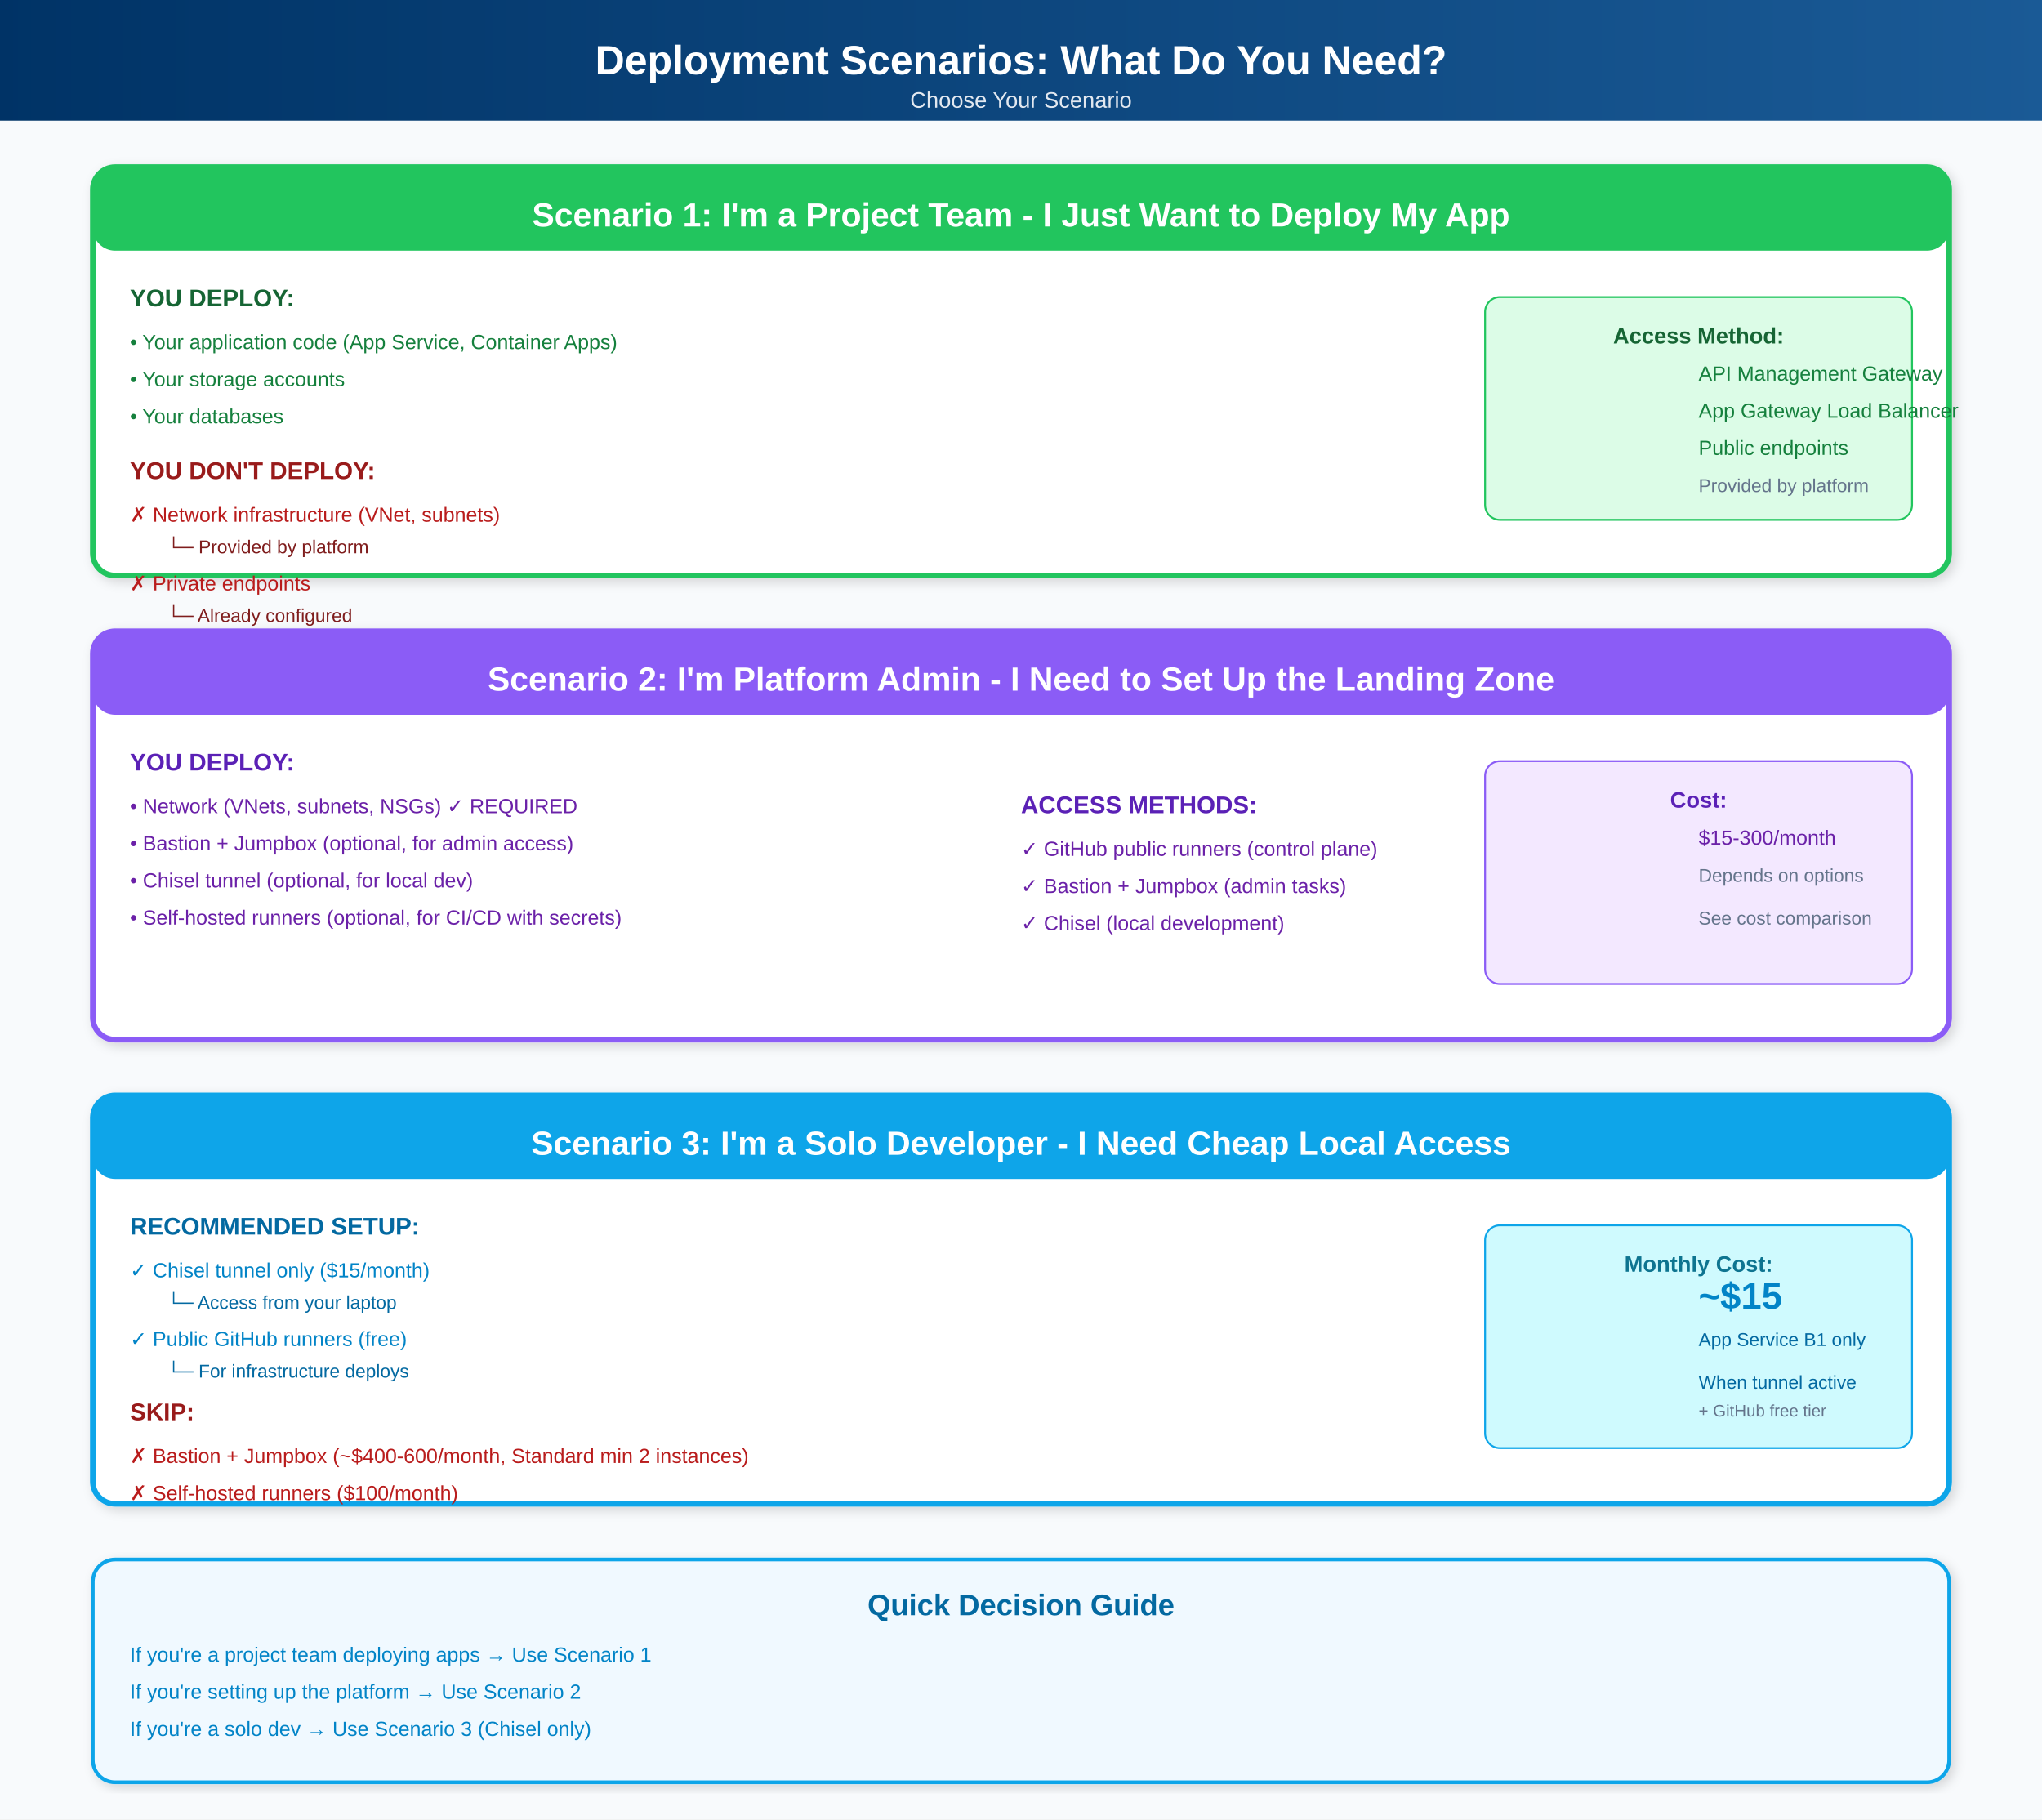
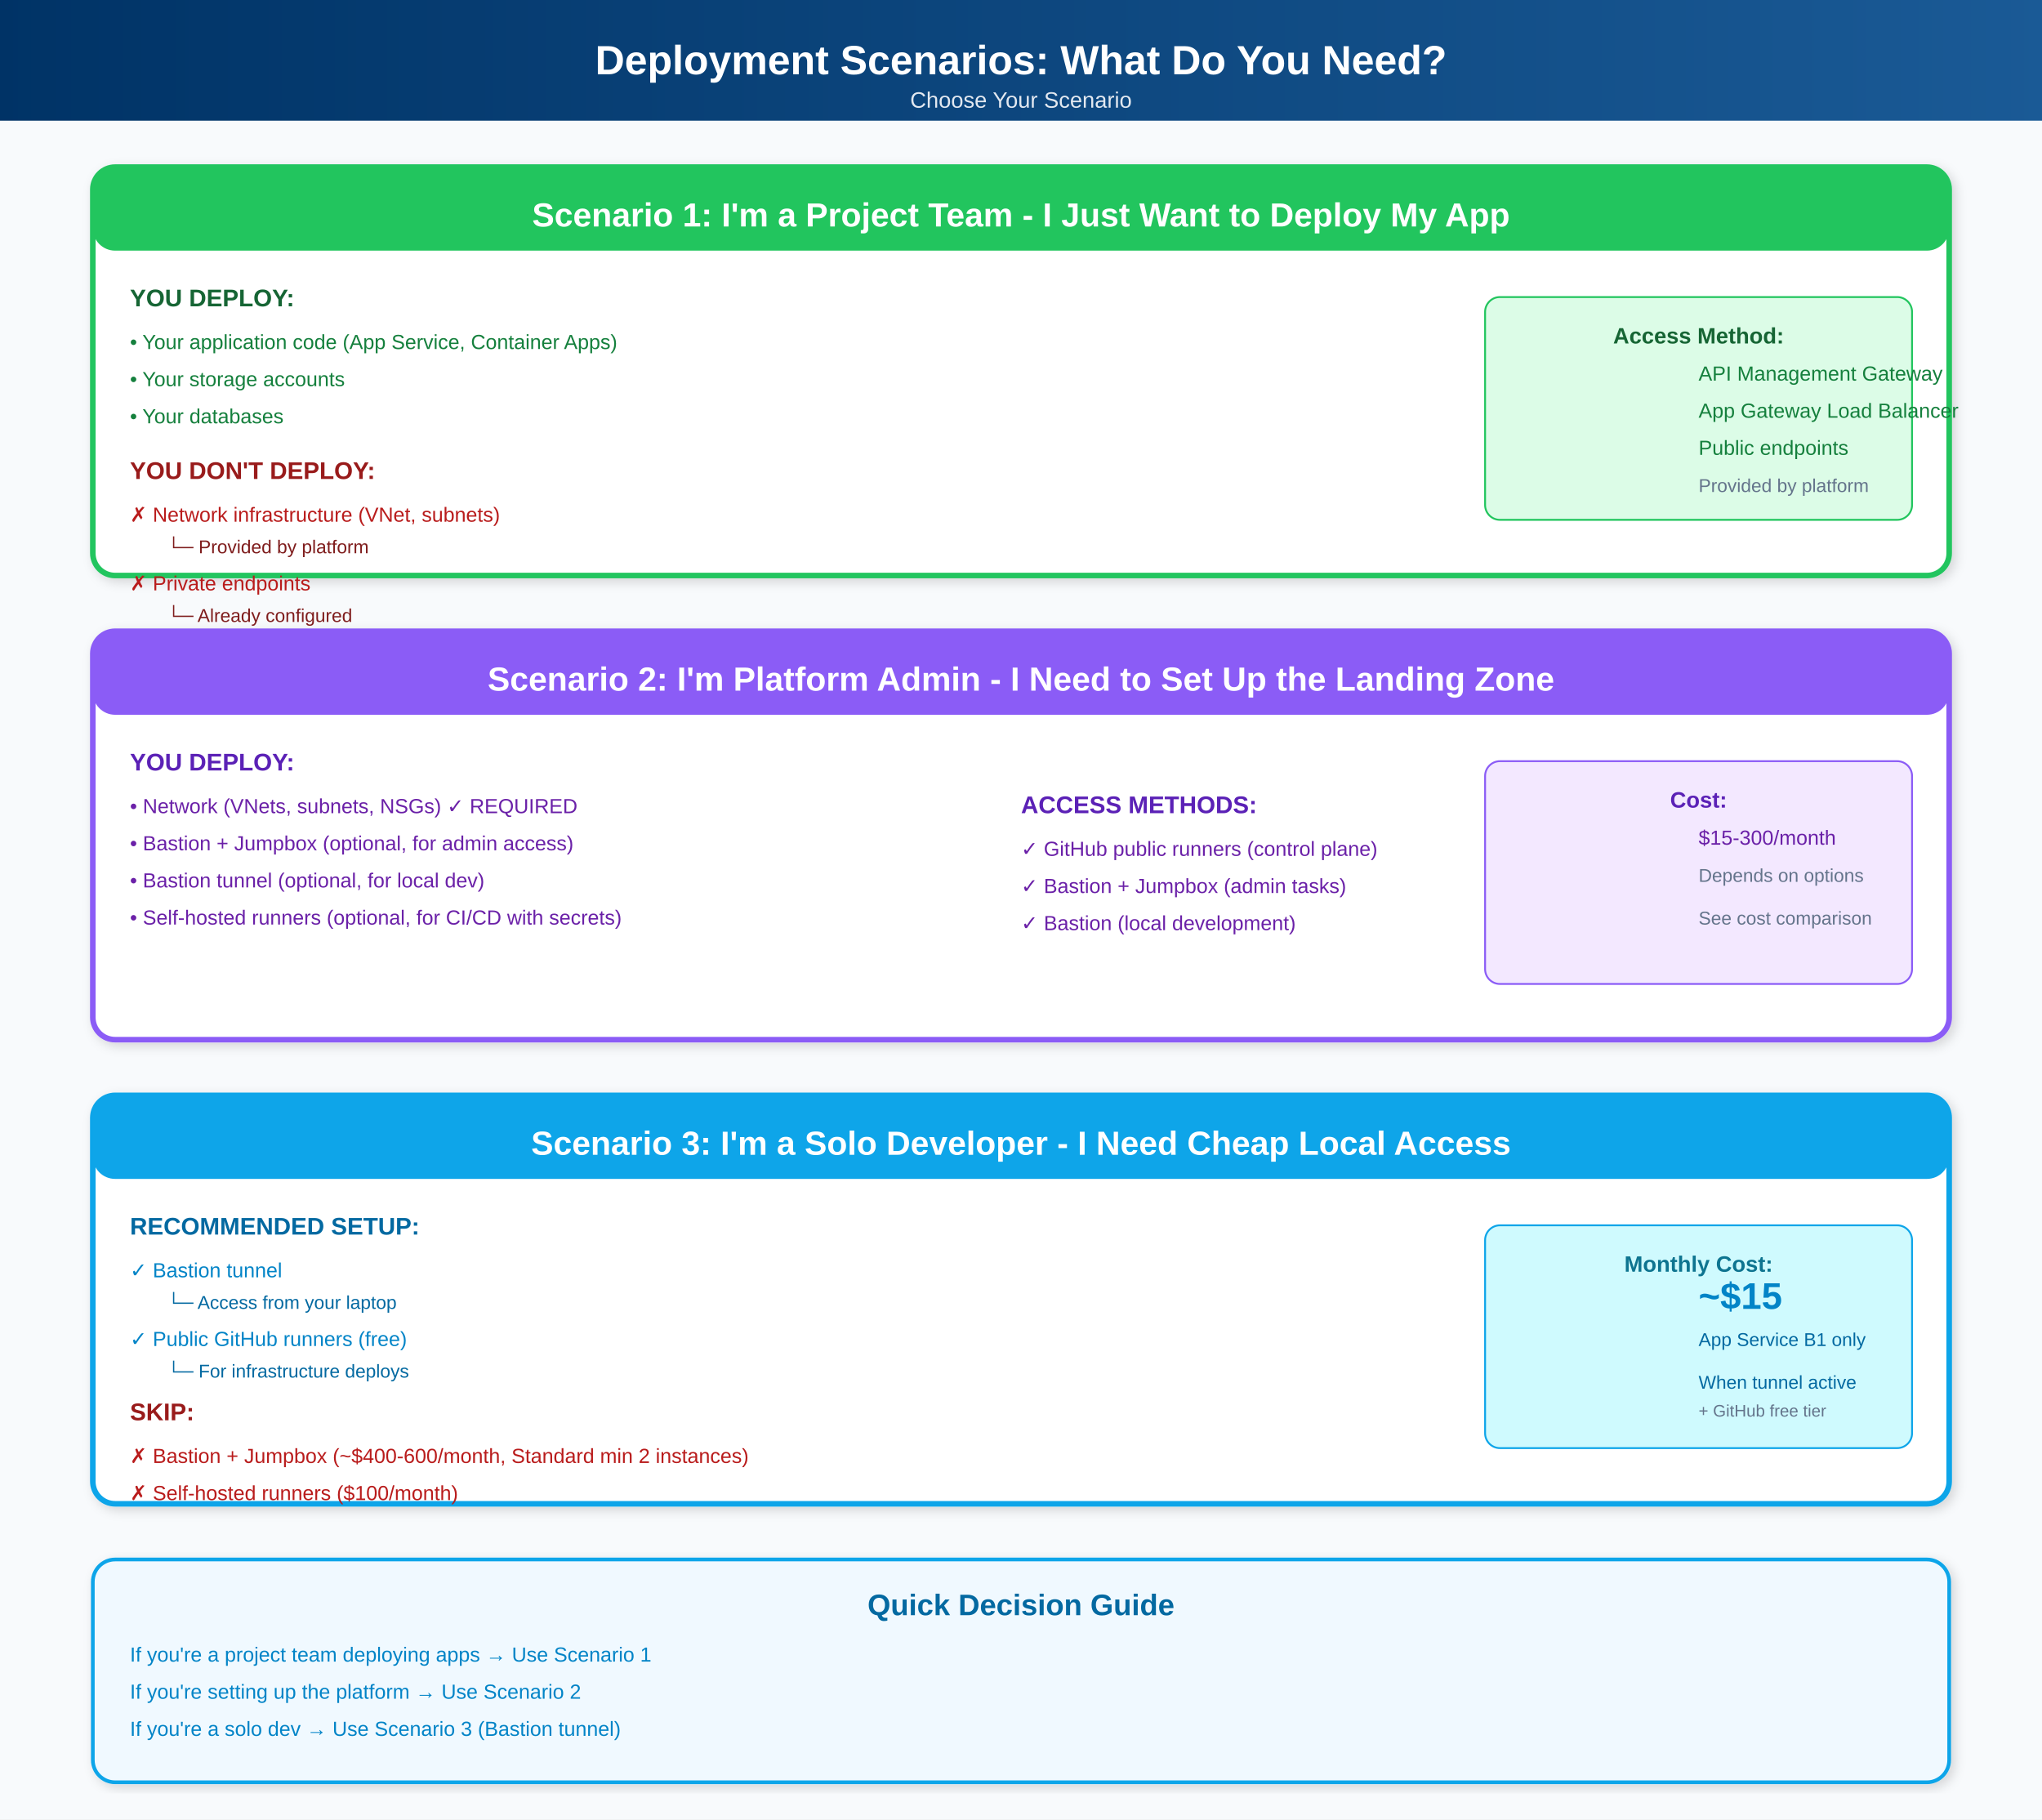
<svg xmlns="http://www.w3.org/2000/svg" viewBox="0 0 1100 980" width="1100" height="980">
  <defs>
    <linearGradient id="headerGrad" x1="0%" y1="0%" x2="100%" y2="0%">
      <stop offset="0%" style="stop-color:#003366" />
      <stop offset="100%" style="stop-color:#1a5a96" />
    </linearGradient>
    <filter id="shadow" x="-5%" y="-5%" width="110%" height="110%">
      <feDropShadow dx="2" dy="2" stdDeviation="3" flood-opacity="0.15" />
    </filter>
  </defs>
  <rect width="1100" height="980" fill="#f8fafc" />
  <rect x="0" y="0" width="1100" height="65" fill="url(#headerGrad)" />
  <text x="550" y="40" font-family="Segoe UI, Arial" font-size="22" font-weight="bold" fill="white" text-anchor="middle">Deployment Scenarios: What Do You Need?</text>
  <text x="550" y="58" font-family="Segoe UI, Arial" font-size="12" fill="#e2e8f0" text-anchor="middle">Choose Your Scenario</text>
  <rect x="50" y="90" width="1000" height="220" rx="12" fill="white" stroke="#22c55e" stroke-width="3" filter="url(#shadow)" />
  <rect x="50" y="90" width="1000" height="45" rx="12" fill="#22c55e" />
  <text x="550" y="122" font-family="Segoe UI, Arial" font-size="18" font-weight="bold" fill="white" text-anchor="middle">Scenario 1: I'm a Project Team - I Just Want to Deploy My App</text>
  <text x="70" y="165" font-family="Segoe UI, Arial" font-size="13" font-weight="bold" fill="#166534">YOU DEPLOY:</text>
  <text x="70" y="188" font-family="Segoe UI, Arial" font-size="11" fill="#15803d">• Your application code (App Service, Container Apps)</text>
  <text x="70" y="208" font-family="Segoe UI, Arial" font-size="11" fill="#15803d">• Your storage accounts</text>
  <text x="70" y="228" font-family="Segoe UI, Arial" font-size="11" fill="#15803d">• Your databases</text>
  <text x="70" y="258" font-family="Segoe UI, Arial" font-size="13" font-weight="bold" fill="#991b1b">YOU DON'T DEPLOY:</text>
  <text x="70" y="281" font-family="Segoe UI, Arial" font-size="11" fill="#b91c1c">✗ Network infrastructure (VNet, subnets)</text>
  <text x="90" y="298" font-family="Segoe UI, Arial" font-size="10" fill="#7f1d1d">  └─ Provided by platform</text>
  <text x="70" y="318" font-family="Segoe UI, Arial" font-size="11" fill="#b91c1c">✗ Private endpoints</text>
  <text x="90" y="335" font-family="Segoe UI, Arial" font-size="10" fill="#7f1d1d">  └─ Already configured</text>
  <rect x="800" y="160" width="230" height="120" rx="8" fill="#dcfce7" stroke="#22c55e" />
  <text x="915" y="185" font-family="Segoe UI, Arial" font-size="12" font-weight="bold" fill="#166534" text-anchor="middle">Access Method:</text>
  <text x="915" y="205" font-family="Segoe UI, Arial" font-size="11" fill="#15803d">API Management Gateway</text>
  <text x="915" y="225" font-family="Segoe UI, Arial" font-size="11" fill="#15803d">App Gateway Load Balancer</text>
  <text x="915" y="245" font-family="Segoe UI, Arial" font-size="11" fill="#15803d">Public endpoints</text>
  <text x="915" y="265" font-family="Segoe UI, Arial" font-size="10" fill="#64748b">Provided by platform</text>
  <rect x="50" y="340" width="1000" height="220" rx="12" fill="white" stroke="#8b5cf6" stroke-width="3" filter="url(#shadow)" />
  <rect x="50" y="340" width="1000" height="45" rx="12" fill="#8b5cf6" />
  <text x="550" y="372" font-family="Segoe UI, Arial" font-size="18" font-weight="bold" fill="white" text-anchor="middle">Scenario 2: I'm Platform Admin - I Need to Set Up the Landing Zone</text>
  <text x="70" y="415" font-family="Segoe UI, Arial" font-size="13" font-weight="bold" fill="#5b21b6">YOU DEPLOY:</text>
  <text x="70" y="438" font-family="Segoe UI, Arial" font-size="11" fill="#6b21a8">• Network (VNets, subnets, NSGs) ✓ REQUIRED</text>
  <text x="70" y="458" font-family="Segoe UI, Arial" font-size="11" fill="#6b21a8">• Bastion + Jumpbox (optional, for admin access)</text>
-   <text x="70" y="478" font-family="Segoe UI, Arial" font-size="11" fill="#6b21a8">• Chisel tunnel (optional, for local dev)</text>
+   <text x="70" y="478" font-family="Segoe UI, Arial" font-size="11" fill="#6b21a8">• Bastion tunnel (optional, for local dev)</text>
  <text x="70" y="498" font-family="Segoe UI, Arial" font-size="11" fill="#6b21a8">• Self-hosted runners (optional, for CI/CD with secrets)</text>
  <text x="550" y="438" font-family="Segoe UI, Arial" font-size="13" font-weight="bold" fill="#5b21b6">ACCESS METHODS:</text>
  <text x="550" y="461" font-family="Segoe UI, Arial" font-size="11" fill="#6b21a8">✓ GitHub public runners (control plane)</text>
  <text x="550" y="481" font-family="Segoe UI, Arial" font-size="11" fill="#6b21a8">✓ Bastion + Jumpbox (admin tasks)</text>
-   <text x="550" y="501" font-family="Segoe UI, Arial" font-size="11" fill="#6b21a8">✓ Chisel (local development)</text>
+   <text x="550" y="501" font-family="Segoe UI, Arial" font-size="11" fill="#6b21a8">✓ Bastion (local development)</text>
  <rect x="800" y="410" width="230" height="120" rx="8" fill="#f3e8ff" stroke="#8b5cf6" />
  <text x="915" y="435" font-family="Segoe UI, Arial" font-size="12" font-weight="bold" fill="#5b21b6" text-anchor="middle">Cost:</text>
  <text x="915" y="455" font-family="Segoe UI, Arial" font-size="11" fill="#6b21a8">$15-300/month</text>
  <text x="915" y="475" font-family="Segoe UI, Arial" font-size="10" fill="#64748b">Depends on options</text>
  <text x="915" y="498" font-family="Segoe UI, Arial" font-size="10" fill="#64748b">See cost comparison</text>
  <rect x="50" y="590" width="1000" height="220" rx="12" fill="white" stroke="#0ea5e9" stroke-width="3" filter="url(#shadow)" />
  <rect x="50" y="590" width="1000" height="45" rx="12" fill="#0ea5e9" />
  <text x="550" y="622" font-family="Segoe UI, Arial" font-size="18" font-weight="bold" fill="white" text-anchor="middle">Scenario 3: I'm a Solo Developer - I Need Cheap Local Access</text>
  <text x="70" y="665" font-family="Segoe UI, Arial" font-size="13" font-weight="bold" fill="#0369a1">RECOMMENDED SETUP:</text>
-   <text x="70" y="688" font-family="Segoe UI, Arial" font-size="11" fill="#0284c7">✓ Chisel tunnel only ($15/month)</text>
+   <text x="70" y="688" font-family="Segoe UI, Arial" font-size="11" fill="#0284c7">✓ Bastion tunnel</text>
  <text x="90" y="705" font-family="Segoe UI, Arial" font-size="10" fill="#0369a1">  └─ Access from your laptop</text>
  <text x="70" y="725" font-family="Segoe UI, Arial" font-size="11" fill="#0284c7">✓ Public GitHub runners (free)</text>
  <text x="90" y="742" font-family="Segoe UI, Arial" font-size="10" fill="#0369a1">  └─ For infrastructure deploys</text>
  <text x="70" y="765" font-family="Segoe UI, Arial" font-size="13" font-weight="bold" fill="#991b1b">SKIP:</text>
  <text x="70" y="788" font-family="Segoe UI, Arial" font-size="11" fill="#b91c1c">✗ Bastion + Jumpbox (~$400-600/month, Standard min 2 instances)</text>
  <text x="70" y="808" font-family="Segoe UI, Arial" font-size="11" fill="#b91c1c">✗ Self-hosted runners ($100/month)</text>
  <rect x="800" y="660" width="230" height="120" rx="8" fill="#cffafe" stroke="#0ea5e9" />
  <text x="915" y="685" font-family="Segoe UI, Arial" font-size="12" font-weight="bold" fill="#0e7490" text-anchor="middle">Monthly Cost:</text>
  <text x="915" y="705" font-family="Segoe UI, Arial" font-size="20" font-weight="bold" fill="#0284c7">~$15</text>
  <text x="915" y="725" font-family="Segoe UI, Arial" font-size="10" fill="#0369a1">App Service B1 only</text>
  <text x="915" y="748" font-family="Segoe UI, Arial" font-size="10" fill="#0369a1">When tunnel active</text>
  <text x="915" y="763" font-family="Segoe UI, Arial" font-size="9" fill="#64748b">+ GitHub free tier</text>
  <rect x="50" y="840" width="1000" height="120" rx="12" fill="#f0f9ff" stroke="#0ea5e9" stroke-width="2" filter="url(#shadow)" />
  <text x="550" y="870" font-family="Segoe UI, Arial" font-size="16" font-weight="bold" fill="#0369a1" text-anchor="middle">Quick Decision Guide</text>
  <text x="70" y="895" font-family="Segoe UI, Arial" font-size="11" fill="#0284c7">If you're a project team deploying apps → Use Scenario 1</text>
  <text x="70" y="915" font-family="Segoe UI, Arial" font-size="11" fill="#0284c7">If you're setting up the platform → Use Scenario 2</text>
-   <text x="70" y="935" font-family="Segoe UI, Arial" font-size="11" fill="#0284c7">If you're a solo dev → Use Scenario 3 (Chisel only)</text>
+   <text x="70" y="935" font-family="Segoe UI, Arial" font-size="11" fill="#0284c7">If you're a solo dev → Use Scenario 3 (Bastion tunnel)</text>
</svg>
